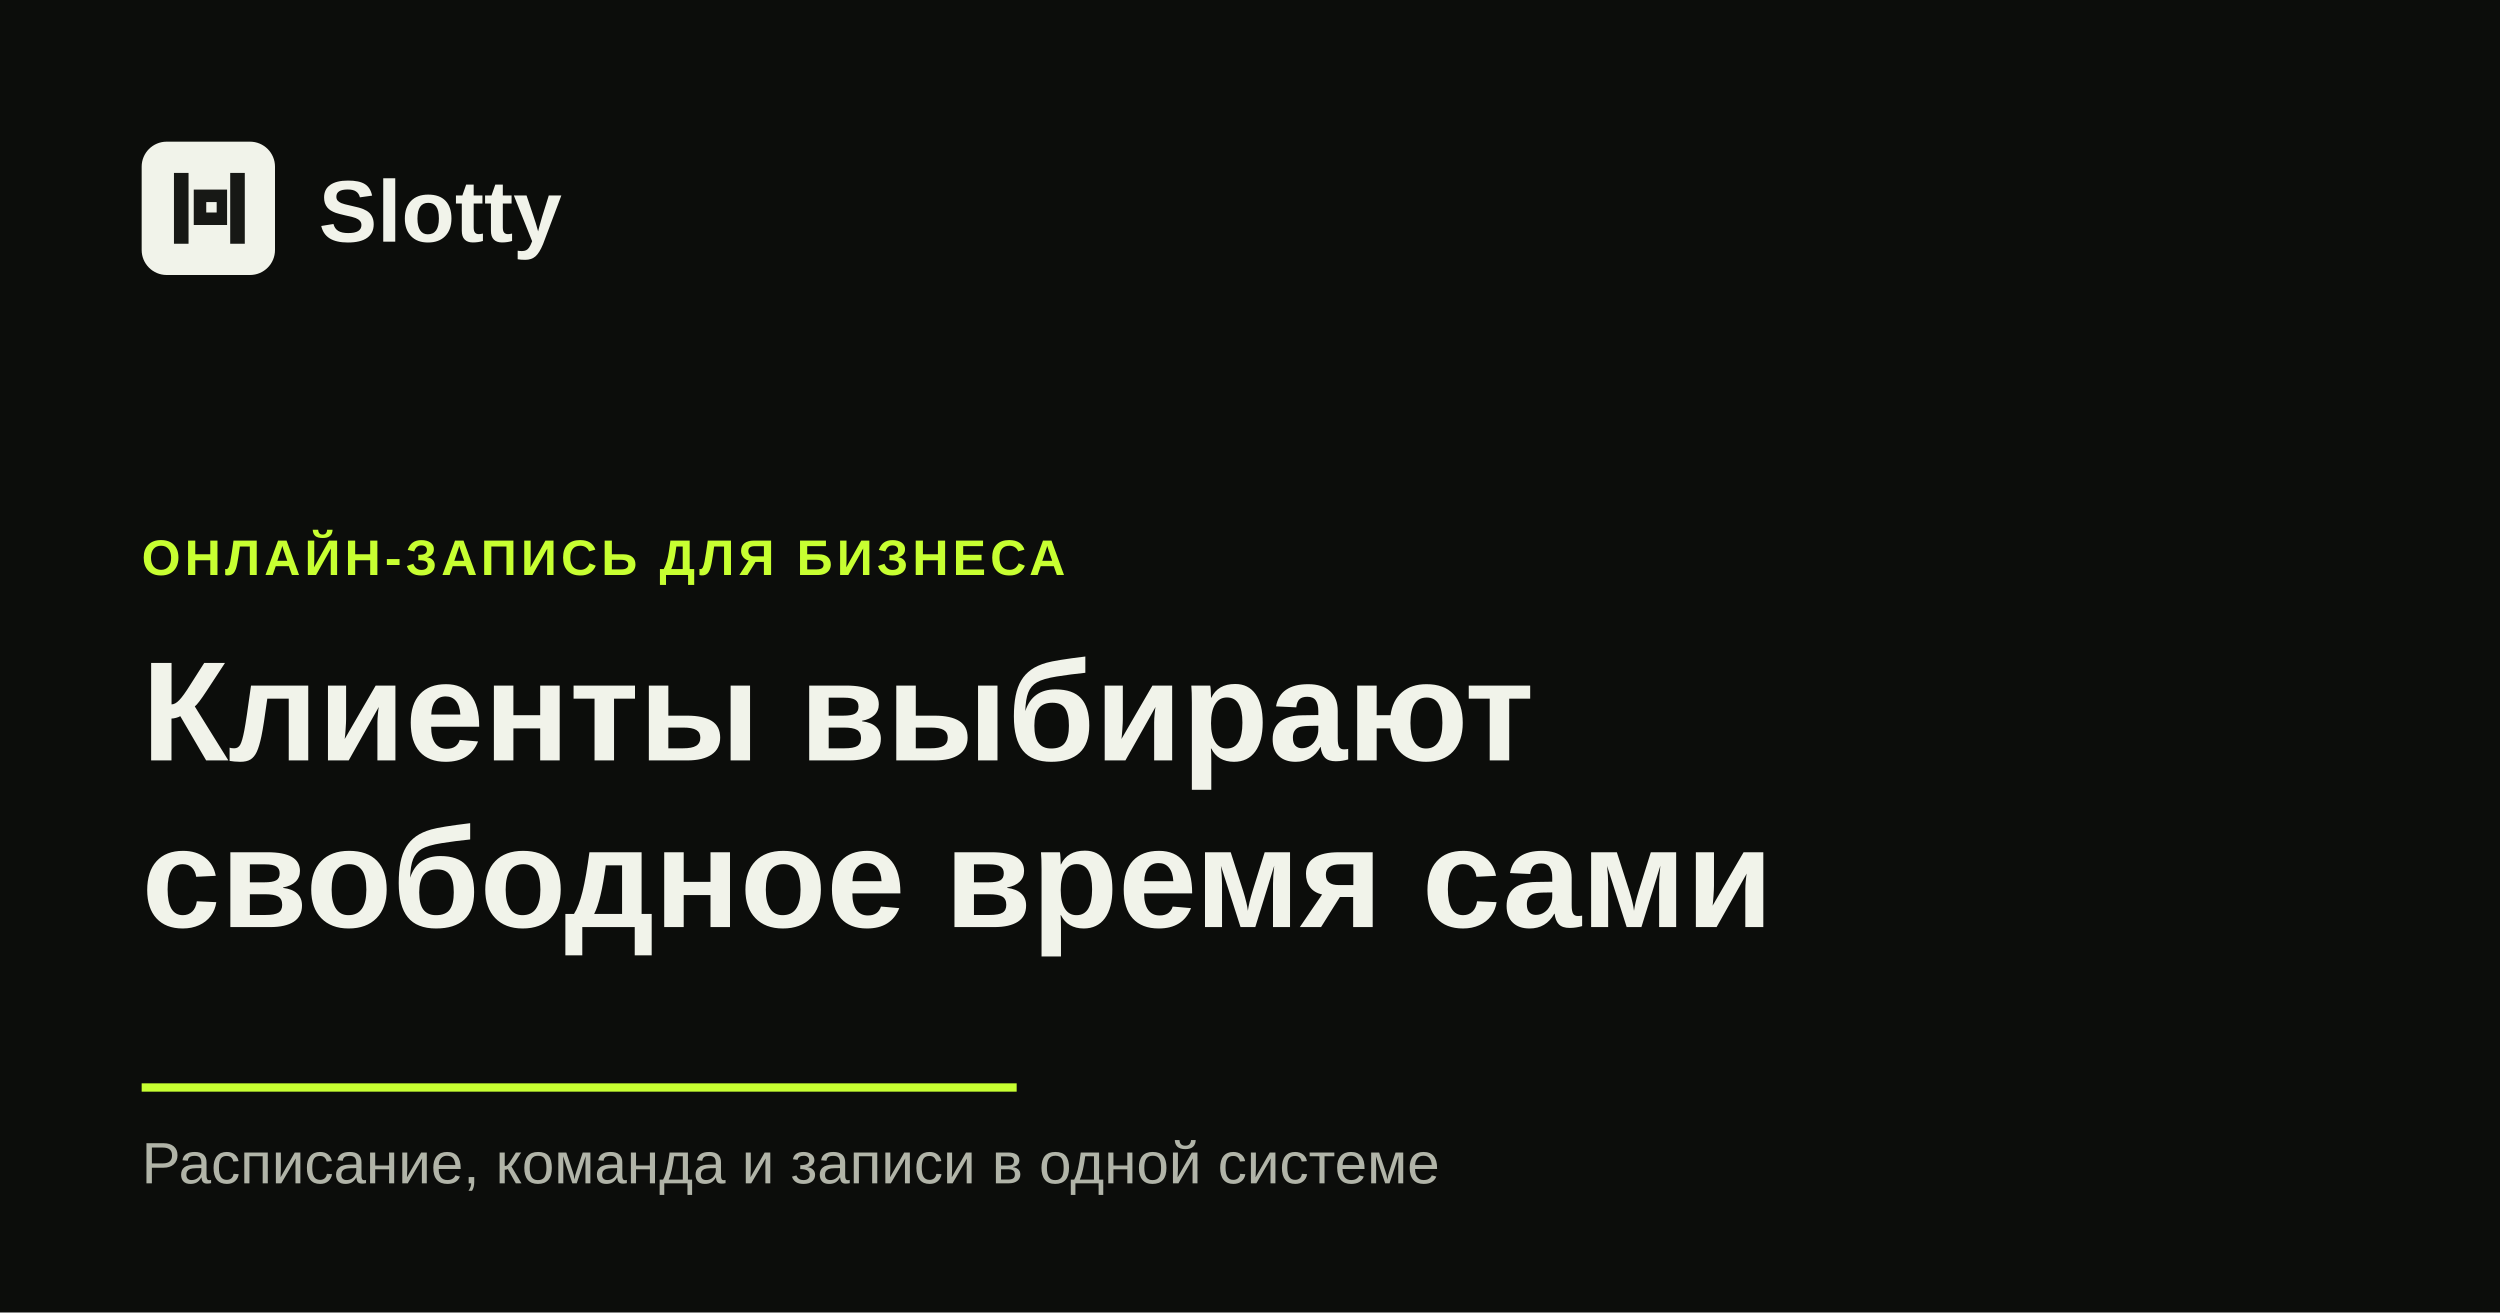
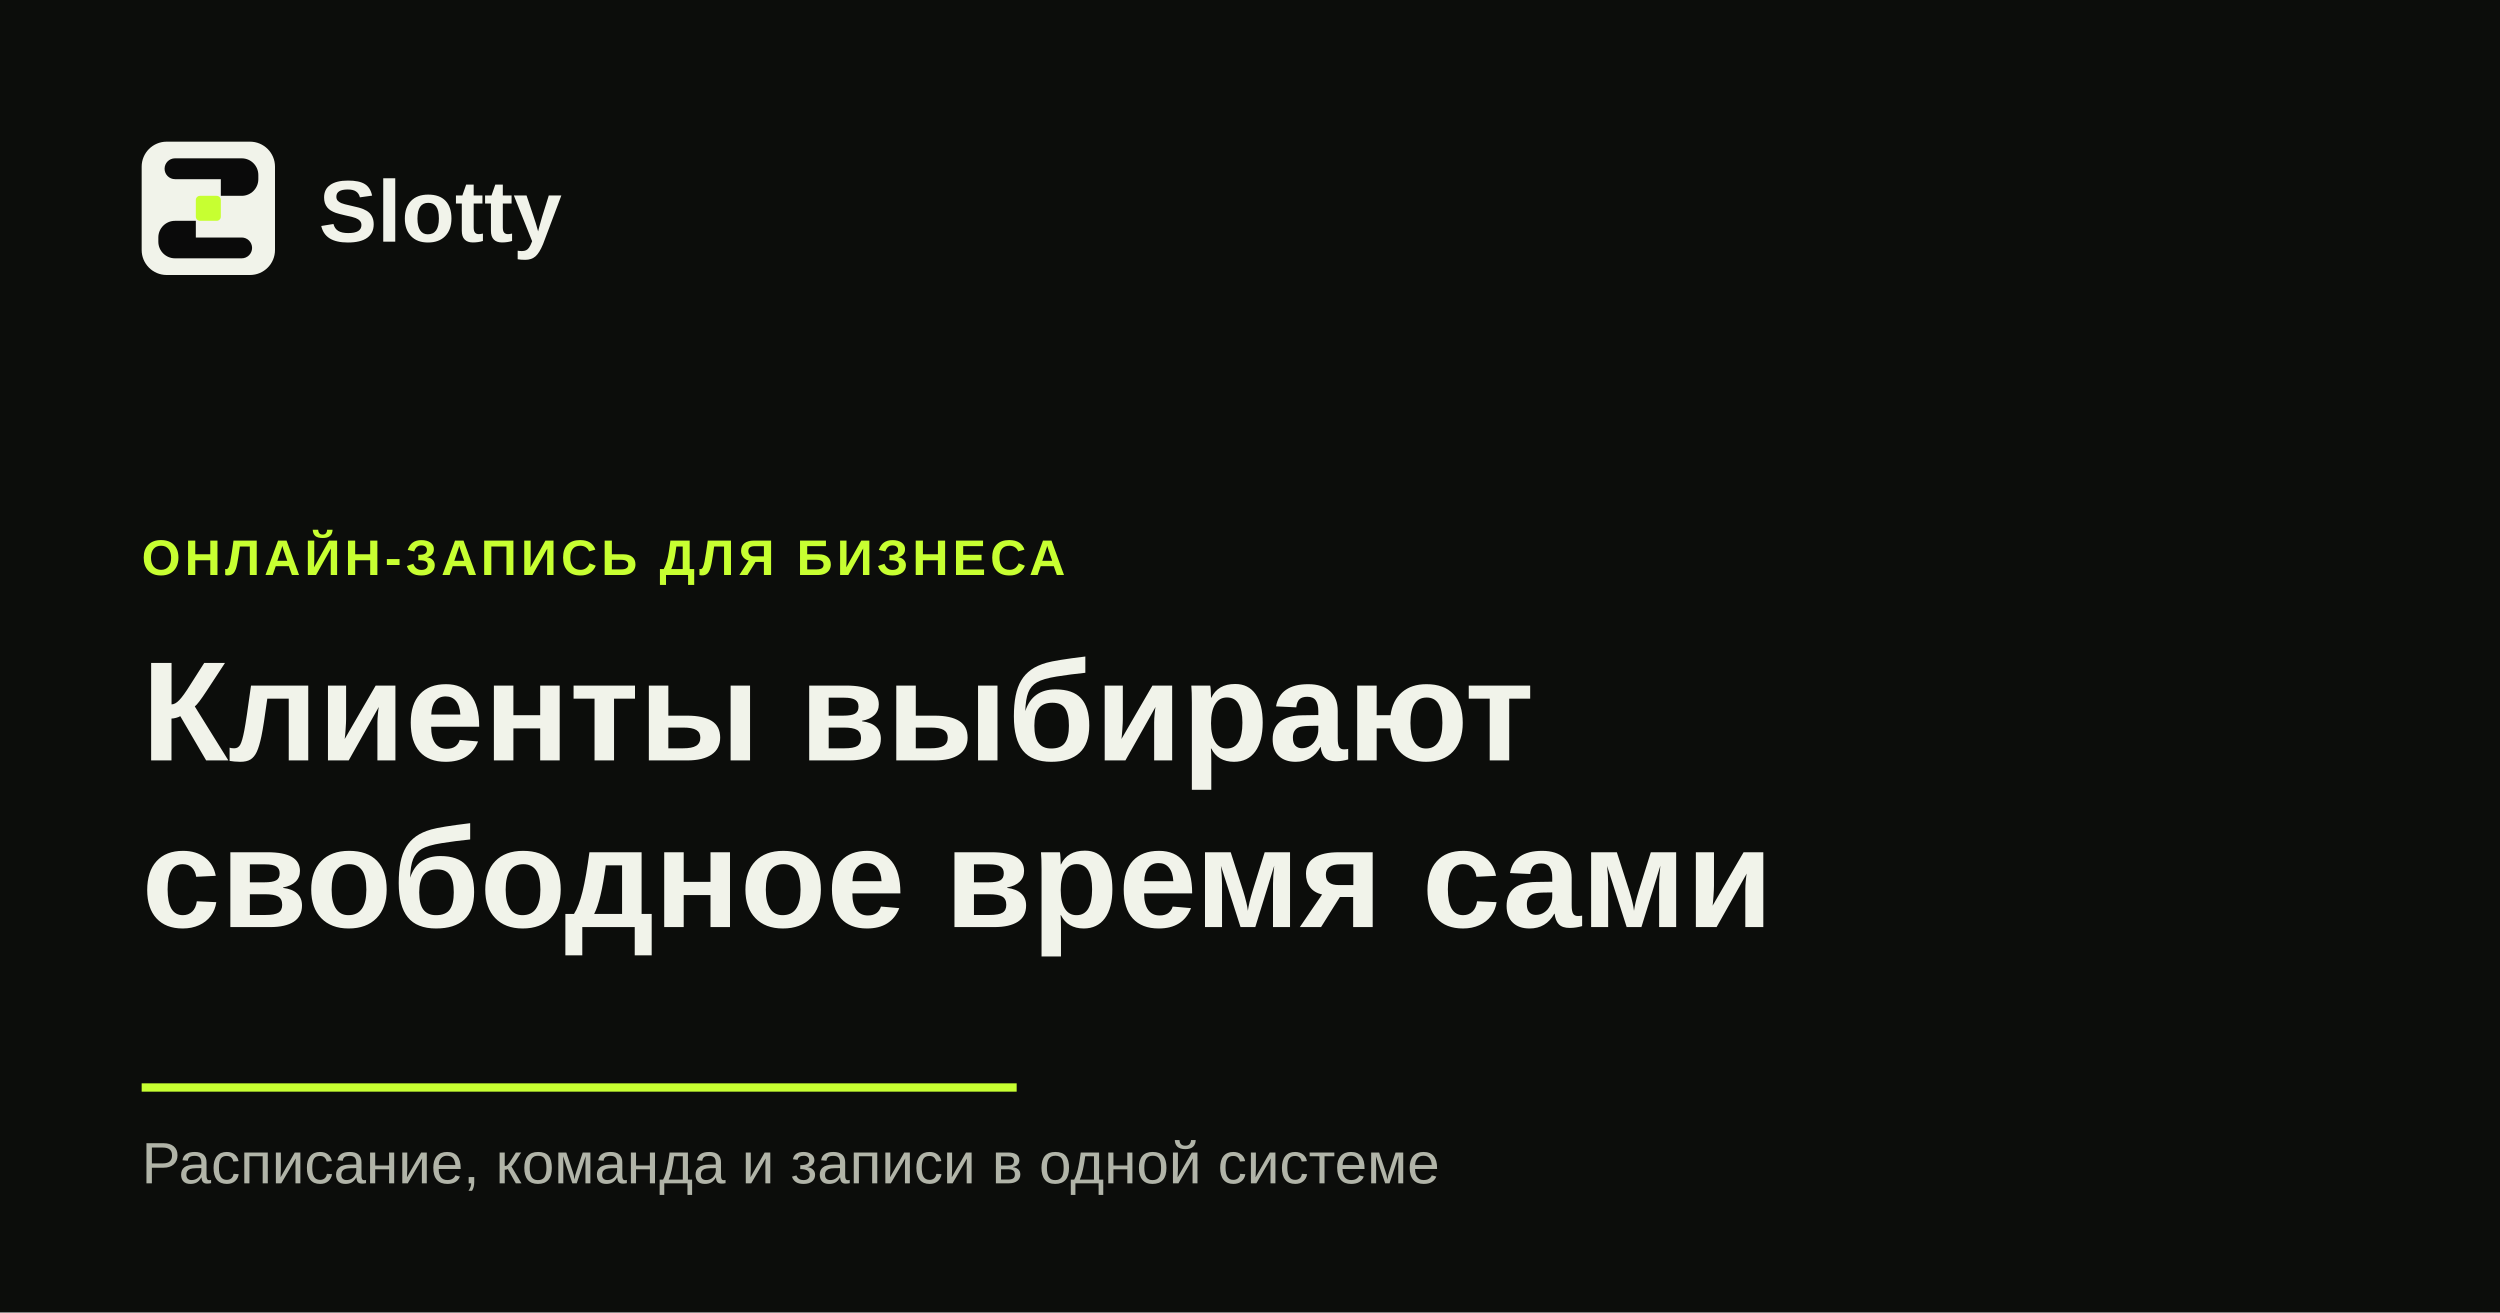
<svg xmlns="http://www.w3.org/2000/svg" width="1200" height="630" viewBox="0 0 1200 630">
  <rect width="1200" height="630" fill="#0C0D0B" />
  <rect x="68" y="68" width="64" height="64" rx="12" fill="#F1F3EA" />
-   <path d="M87 83v34M114 83v34" fill="none" stroke="#171815" stroke-width="7" />
-   <path d="M93 91h16v17H93z" fill="#171815" />
-   <path d="M99 97h5v5h-5z" fill="#F1F3EA" />
+   <path fill="#0A0A0A" d="M84 76h32a8 8 0 0 1 8 8v2a8 8 0 0 1-8 8h-10v-8H84a5 5 0 0 1 0-10Z" />
+   <path fill="#0A0A0A" d="M94 106v8h22a5 5 0 0 1 0 10H84a8 8 0 0 1-8-8v-2a8 8 0 0 1 8-8h10Z" />
+   <rect x="94" y="94" width="12" height="12" rx="2" fill="#C7FF31" />
  <text x="153" y="116" fill="#F1F3EA" font-family="Arial, sans-serif" font-size="42" font-weight="700">Slotty</text>
  <text x="68" y="276" fill="#C7FF31" font-family="Arial, sans-serif" font-size="24" font-weight="700" letter-spacing="2">ОНЛАЙН-ЗАПИСЬ ДЛЯ БИЗНЕСА</text>
  <text x="68" y="365" fill="#F1F3EA" font-family="Arial, sans-serif" font-size="68" font-weight="700">Клиенты выбирают</text>
  <text x="68" y="445" fill="#F1F3EA" font-family="Arial, sans-serif" font-size="68" font-weight="700">свободное время сами</text>
  <rect x="68" y="520" width="420" height="4" fill="#C7FF31" />
  <text x="68" y="568" fill="#B1B4A8" font-family="Arial, sans-serif" font-size="28">Расписание, команда и записи в одной системе</text>
</svg>
